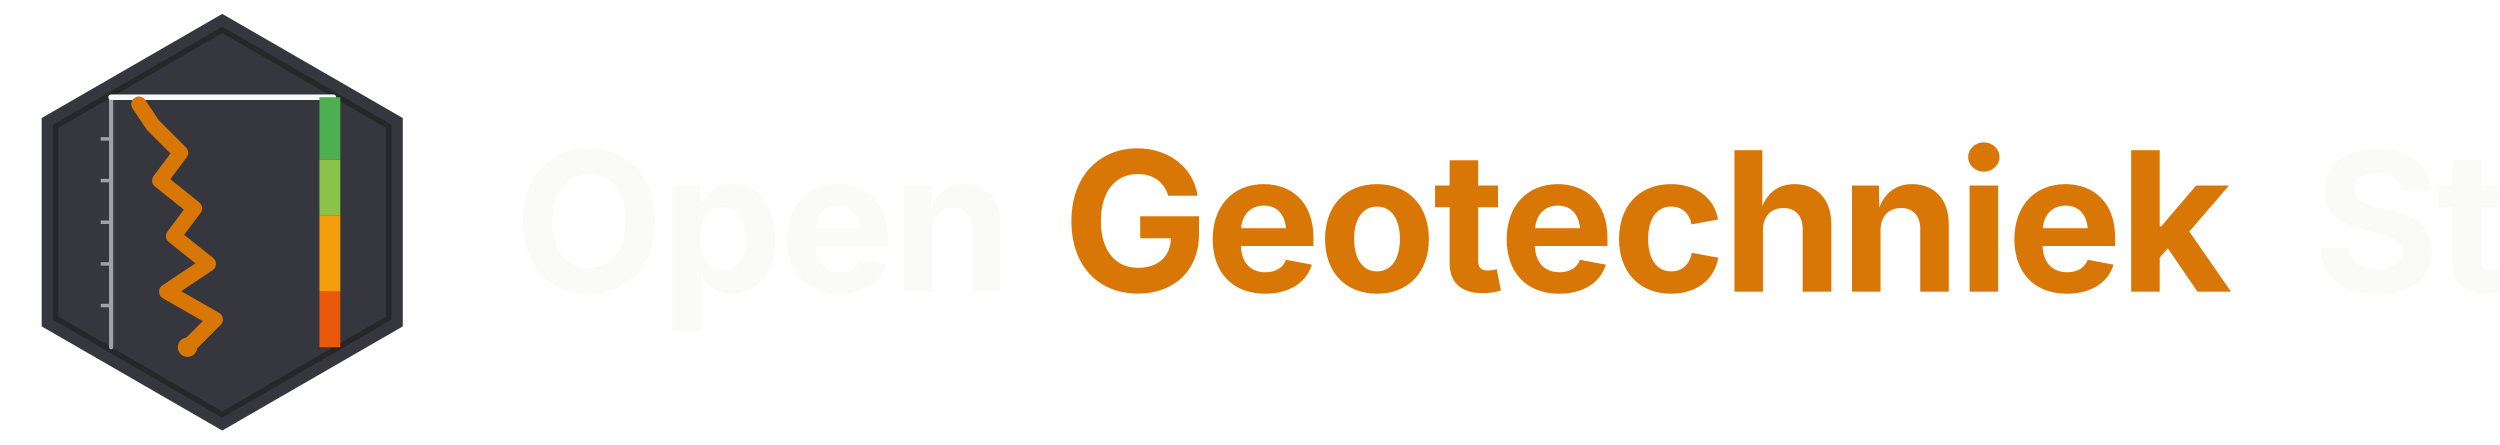
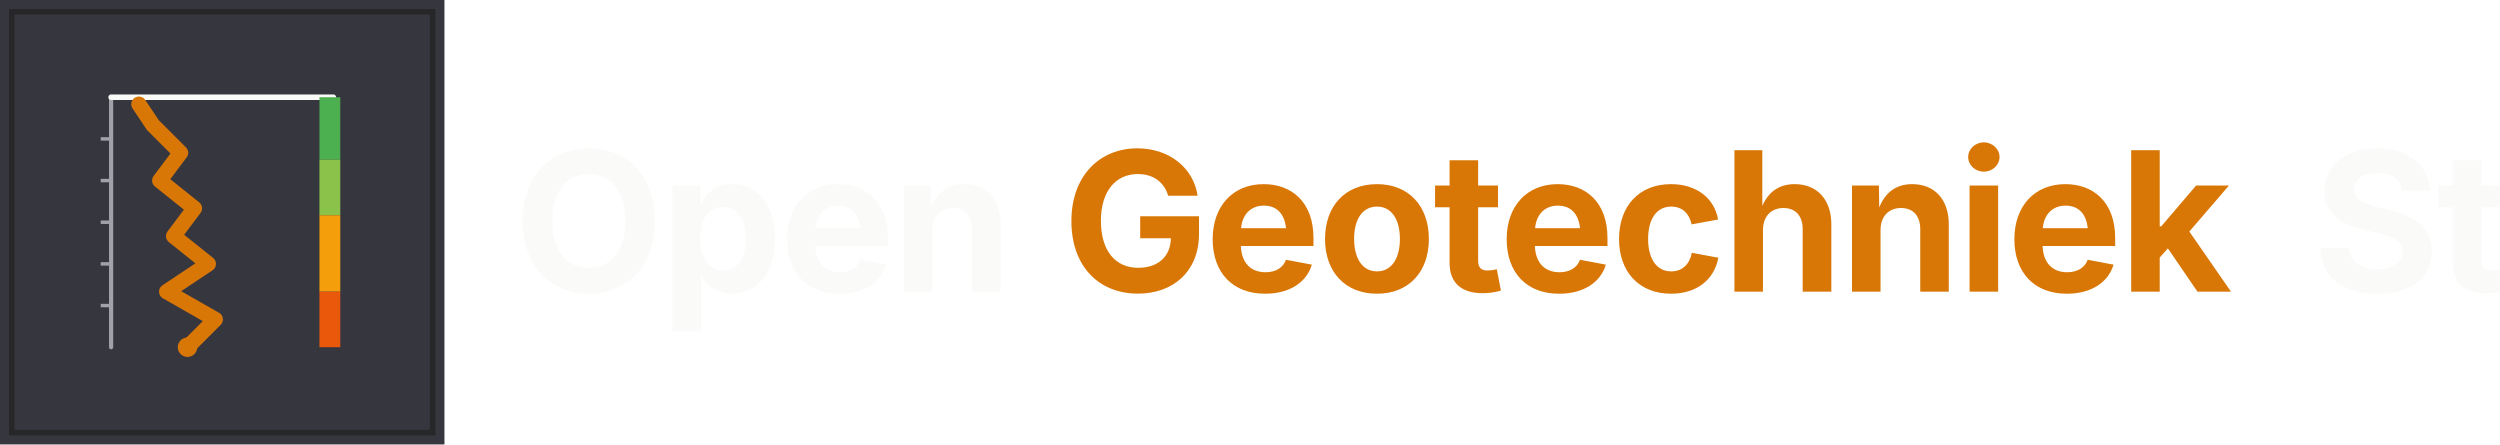
<svg xmlns="http://www.w3.org/2000/svg" viewBox="0 0 360 64" role="img" aria-label="Open Geotechniek Studio">
  <g transform="translate(0,0)">
-     <path d="M 32 2 L 58 17 L 58 47 L 32 62 L 6 47 L 6 17 Z" fill="#36363E" />
-     <path d="M 32 4.3 L 56 18.2 L 56 45.8 L 32 59.7 L 8 45.8 L 8 18.2 Z" fill="none" stroke="#27272A" stroke-width="0.8" />
+     <rect x="0" y="0" width="64" height="64" fill="#36363E" />
+     <rect x="1.7" y="1.7" width="60.6" height="60.6" fill="none" stroke="#27272A" stroke-width="0.8" />
    <line x1="16" y1="14" x2="16" y2="50" stroke="#A1A1AA" stroke-width="0.6" stroke-linecap="round" />
    <g stroke="#A1A1AA" stroke-width="0.5">
      <line x1="14.5" y1="20" x2="16" y2="20" />
      <line x1="14.5" y1="26" x2="16" y2="26" />
      <line x1="14.5" y1="32" x2="16" y2="32" />
      <line x1="14.5" y1="38" x2="16" y2="38" />
      <line x1="14.5" y1="44" x2="16" y2="44" />
    </g>
    <line x1="16" y1="14" x2="48" y2="14" stroke="#FAFAF9" stroke-width="0.8" stroke-linecap="round" />
    <rect x="46" y="14" width="3" height="9" fill="#4CAF50" />
    <rect x="46" y="23" width="3" height="8" fill="#8BC34A" />
    <rect x="46" y="31" width="3" height="11" fill="#F59E0B" />
    <rect x="46" y="42" width="3" height="8" fill="#EA580C" />
    <polyline points="20,15 22,18 26,22 23,26 28,30 25,34 30,38 24,42 31,46 27,50" fill="none" stroke="#D97706" stroke-width="2.2" stroke-linecap="round" stroke-linejoin="round" />
    <circle cx="27" cy="50" r="1.4" fill="#D97706" />
  </g>
  <g font-family="'Space Grotesk', 'Inter', system-ui, sans-serif" font-weight="700">
    <text x="74" y="42" font-size="28" fill="#FAFAF9" letter-spacing="-0.5">Open</text>
    <text x="153" y="42" font-size="28" fill="#D97706" letter-spacing="-0.5">Geotechniek</text>
    <text x="333" y="42" font-size="28" fill="#FAFAF9" letter-spacing="-0.5">Studio</text>
  </g>
</svg>
